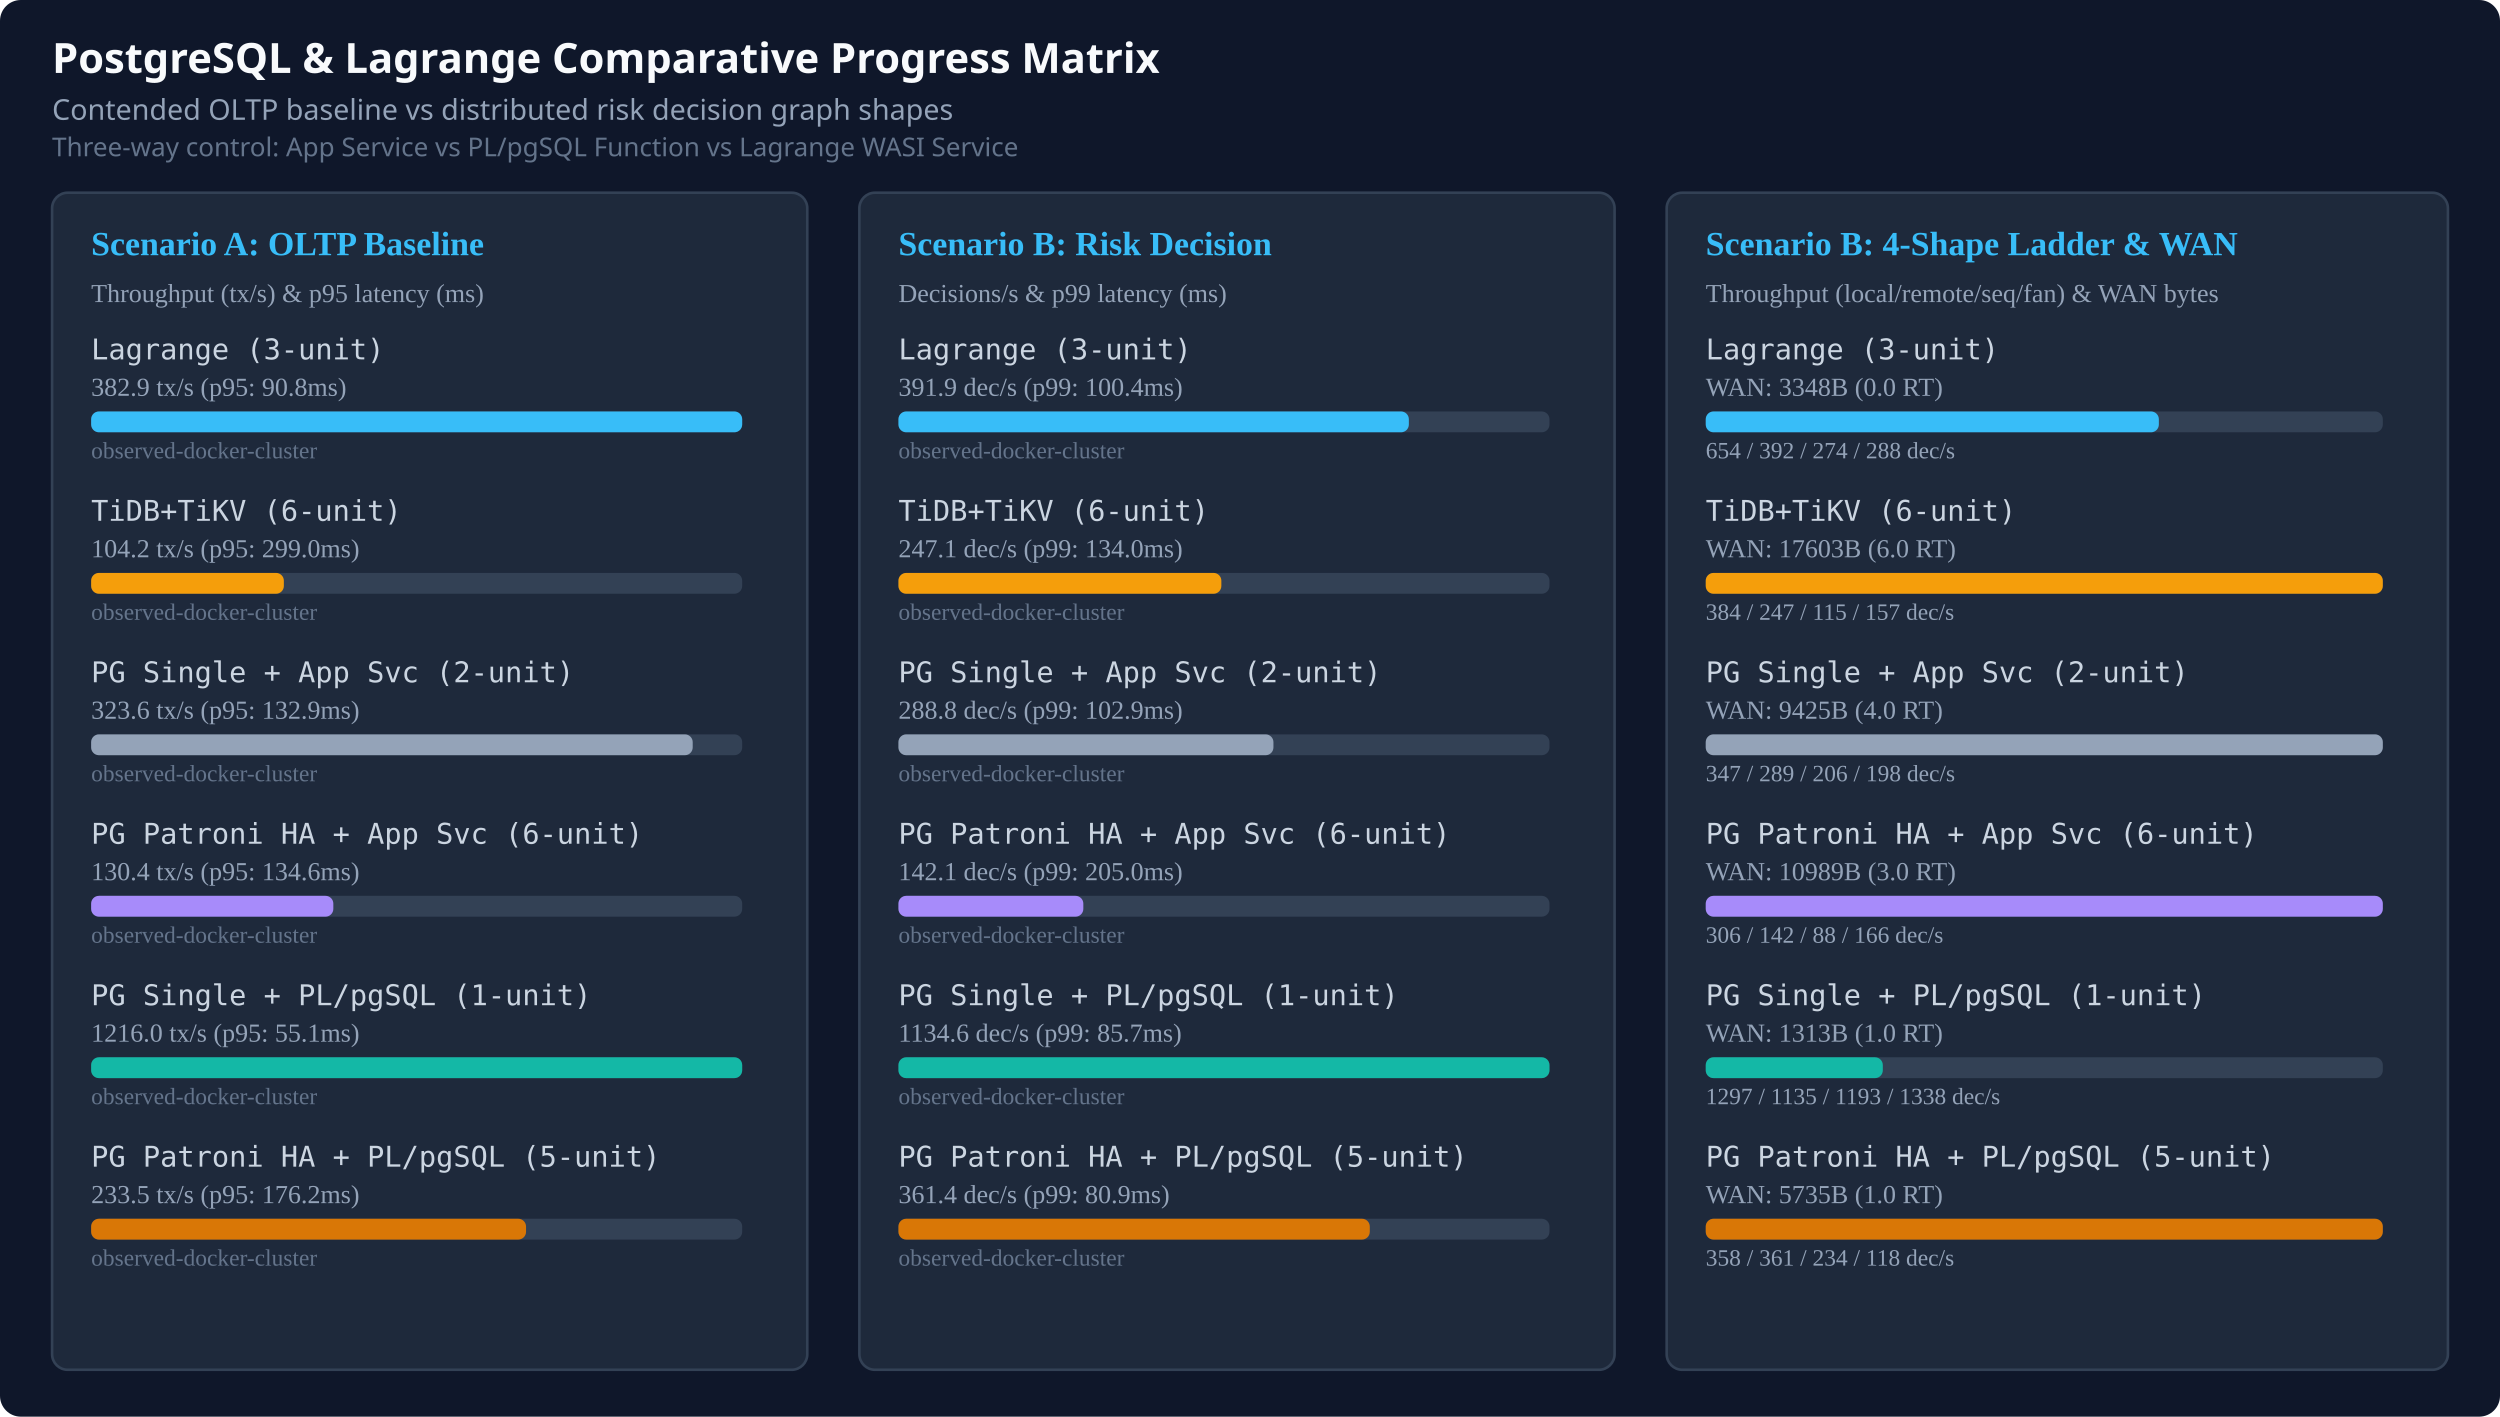
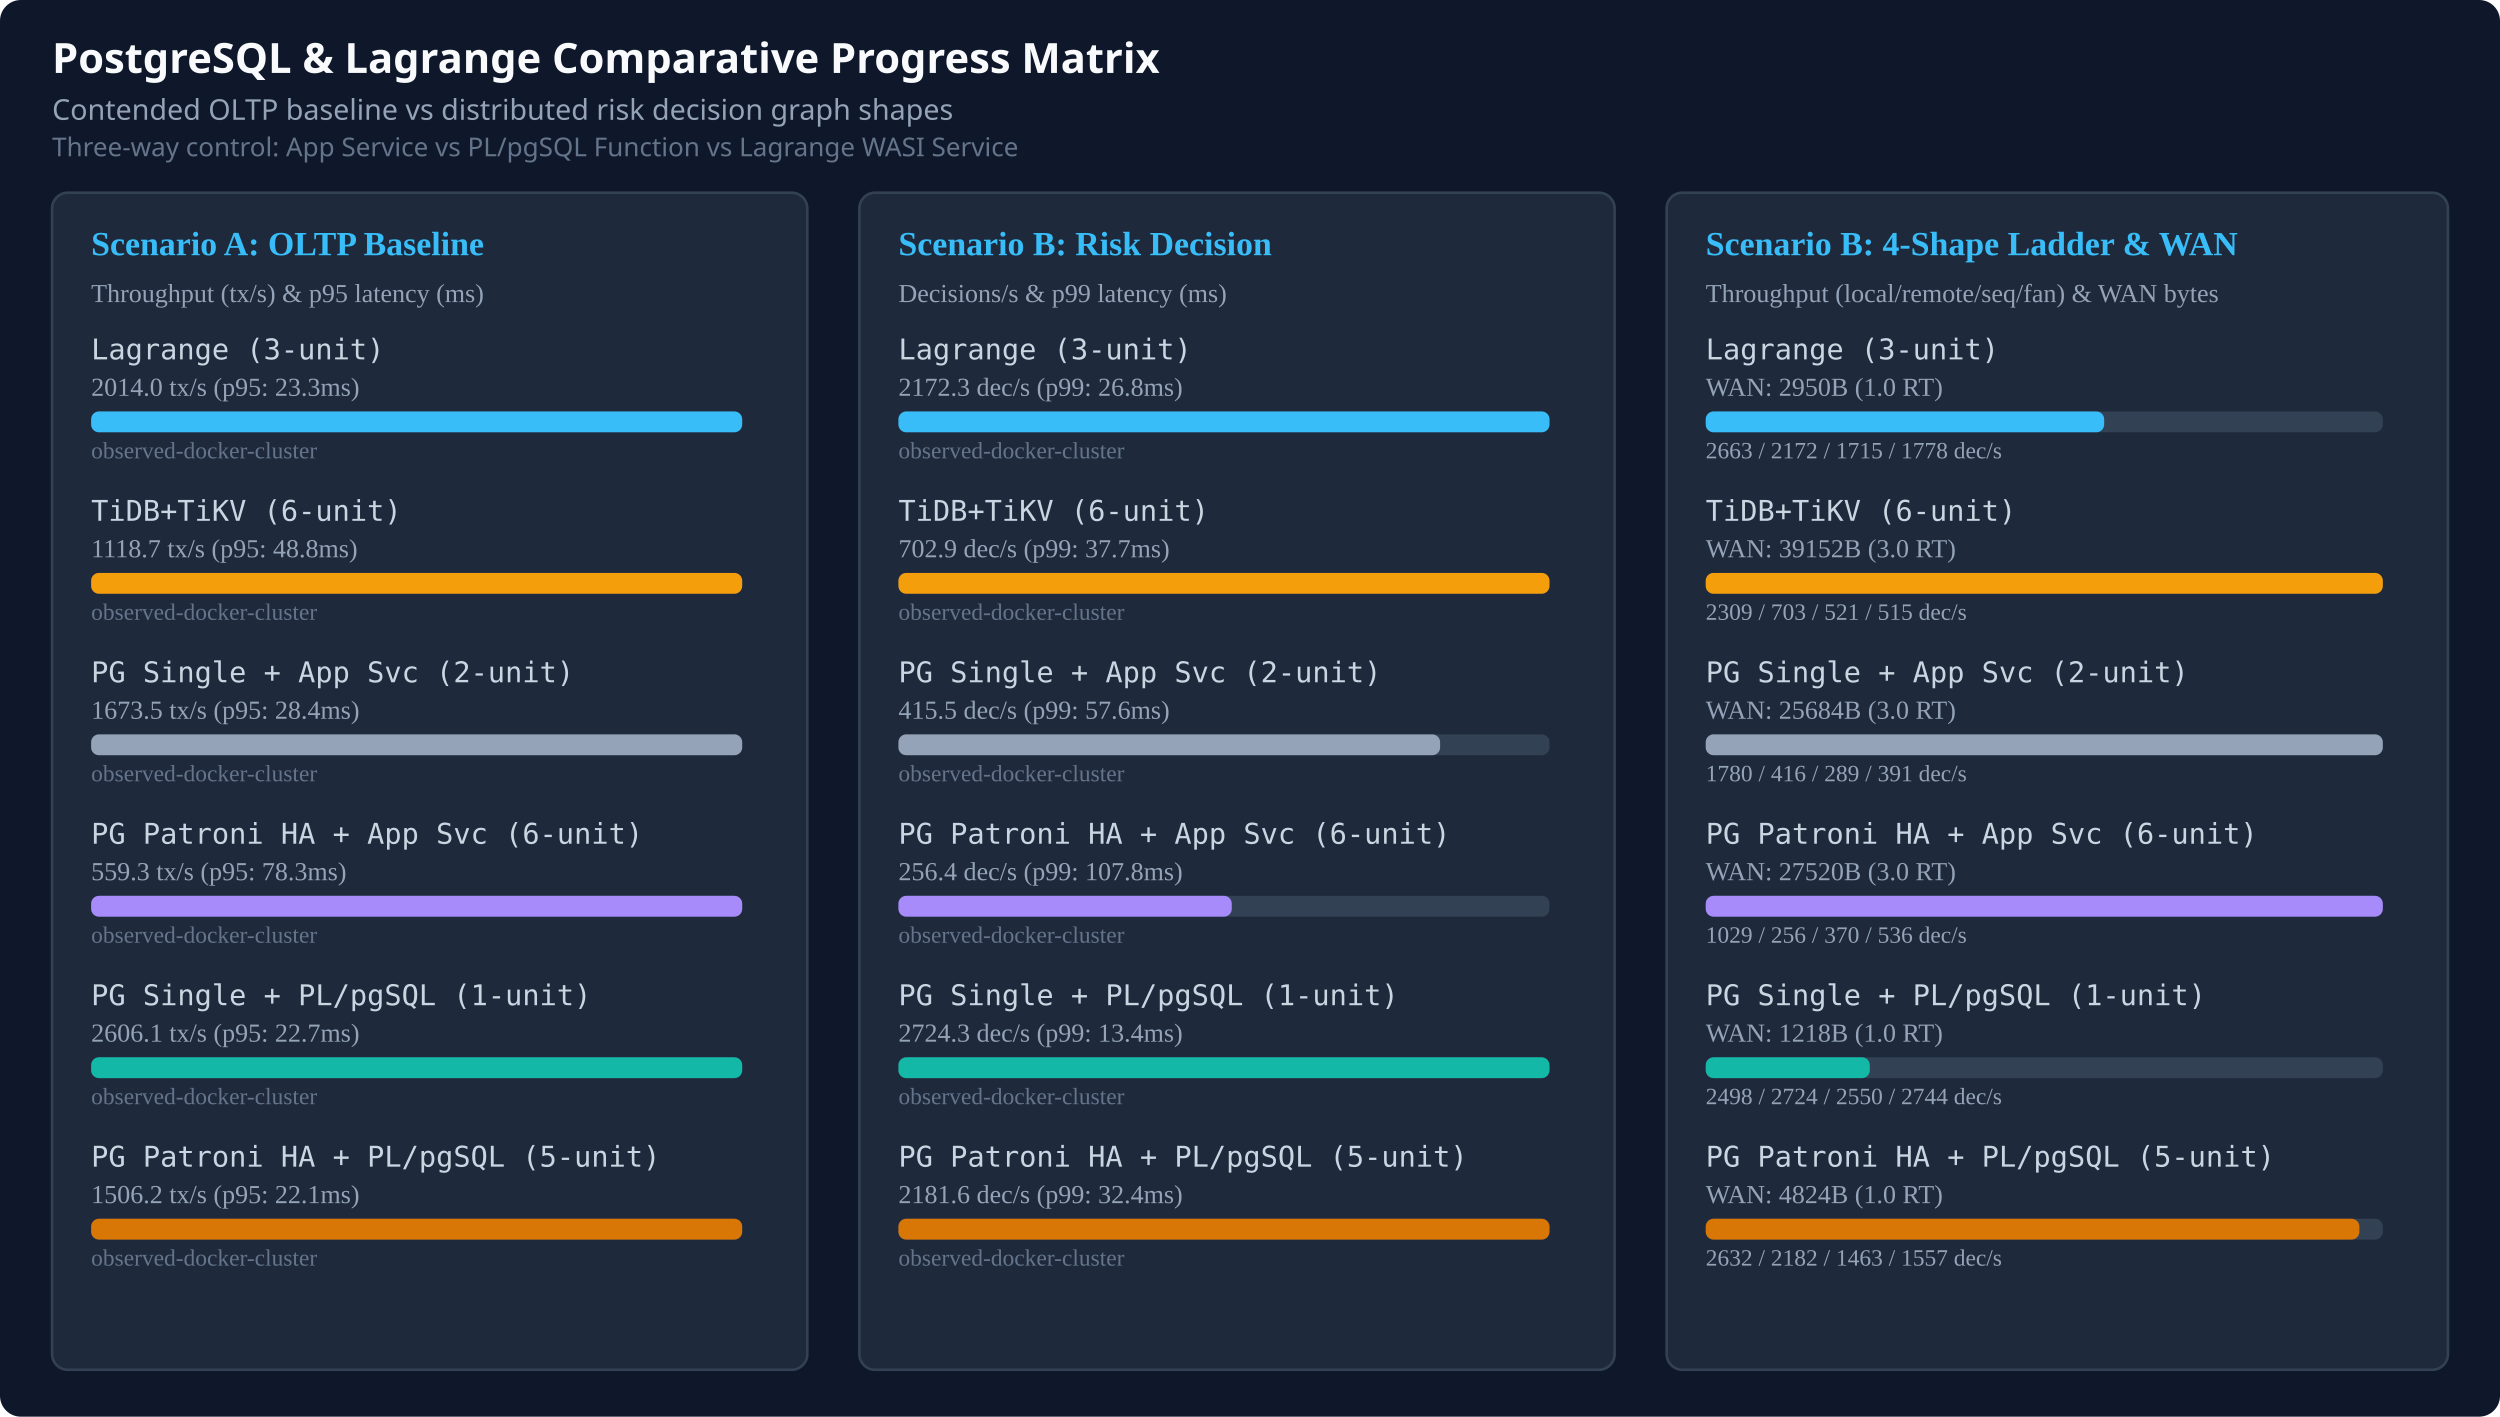
<svg xmlns="http://www.w3.org/2000/svg" viewBox="0 0 960 544" width="960" height="544">
  <rect width="960" height="544" fill="#0f172a" rx="8" />
  <text x="20" y="28" fill="#f8fafc" font-size="16" font-family="system-ui, sans-serif" font-weight="bold">PostgreSQL &amp; Lagrange Comparative Progress Matrix</text>
  <text x="20" y="46" fill="#94a3b8" font-size="11" font-family="system-ui, sans-serif">Contended OLTP baseline vs distributed risk decision graph shapes</text>
  <text x="20" y="60" fill="#64748b" font-size="10" font-family="system-ui, sans-serif">Three-way control: App Service vs PL/pgSQL Function vs Lagrange WASI Service</text>
  <rect x="20" y="74" width="290" height="452" fill="#1e293b" rx="6" stroke="#334155" />
  <a href="tidb-reference-scenarios.md#scenario-a-tidb-oltp-baseline">
    <text x="35" y="98" fill="#38bdf8" font-size="13" font-weight="bold">Scenario A: OLTP Baseline</text>
  </a>
  <text x="35" y="116" fill="#94a3b8" font-size="10">Throughput (tx/s) &amp; p95 latency (ms)</text>
  <rect x="330" y="74" width="290" height="452" fill="#1e293b" rx="6" stroke="#334155" />
  <a href="tidb-reference-scenarios.md#scenario-b-tidb-distributed-risk-decision">
    <text x="345" y="98" fill="#38bdf8" font-size="13" font-weight="bold">Scenario B: Risk Decision</text>
  </a>
  <text x="345" y="116" fill="#94a3b8" font-size="10">Decisions/s &amp; p99 latency (ms)</text>
  <rect x="640" y="74" width="300" height="452" fill="#1e293b" rx="6" stroke="#334155" />
  <text x="655" y="98" fill="#38bdf8" font-size="13" font-weight="bold">Scenario B: 4-Shape Ladder &amp; WAN</text>
  <text x="655" y="116" fill="#94a3b8" font-size="10">Throughput (local/remote/seq/fan) &amp; WAN bytes</text>
  <text x="35" y="138" fill="#cbd5e1" font-size="11" font-family="monospace">Lagrange (3-unit)</text>
-   <text x="35" y="152" fill="#94a3b8" font-size="10">382.9 tx/s (p95: 90.8ms)</text>
+   <text x="35" y="152" fill="#94a3b8" font-size="10">2014.0 tx/s (p95: 23.3ms)</text>
  <rect x="35" y="158" width="250" height="8" fill="#334155" rx="3" />
  <rect x="35" y="158" width="250" height="8" fill="#38bdf8" rx="3" />
  <text x="35" y="176" fill="#64748b" font-size="9">observed-docker-cluster</text>
  <text x="345" y="138" fill="#cbd5e1" font-size="11" font-family="monospace">Lagrange (3-unit)</text>
-   <text x="345" y="152" fill="#94a3b8" font-size="10">391.9 dec/s (p99: 100.4ms)</text>
+   <text x="345" y="152" fill="#94a3b8" font-size="10">2172.3 dec/s (p99: 26.8ms)</text>
  <rect x="345" y="158" width="250" height="8" fill="#334155" rx="3" />
-   <rect x="345" y="158" width="196" height="8" fill="#38bdf8" rx="3" />
+   <rect x="345" y="158" width="250" height="8" fill="#38bdf8" rx="3" />
  <text x="345" y="176" fill="#64748b" font-size="9">observed-docker-cluster</text>
  <text x="35" y="200" fill="#cbd5e1" font-size="11" font-family="monospace">TiDB+TiKV (6-unit)</text>
-   <text x="35" y="214" fill="#94a3b8" font-size="10">104.2 tx/s (p95: 299.0ms)</text>
+   <text x="35" y="214" fill="#94a3b8" font-size="10">1118.7 tx/s (p95: 48.8ms)</text>
  <rect x="35" y="220" width="250" height="8" fill="#334155" rx="3" />
-   <rect x="35" y="220" width="74" height="8" fill="#f59e0b" rx="3" />
+   <rect x="35" y="220" width="250" height="8" fill="#f59e0b" rx="3" />
  <text x="35" y="238" fill="#64748b" font-size="9">observed-docker-cluster</text>
  <text x="345" y="200" fill="#cbd5e1" font-size="11" font-family="monospace">TiDB+TiKV (6-unit)</text>
-   <text x="345" y="214" fill="#94a3b8" font-size="10">247.1 dec/s (p99: 134.0ms)</text>
+   <text x="345" y="214" fill="#94a3b8" font-size="10">702.9 dec/s (p99: 37.7ms)</text>
  <rect x="345" y="220" width="250" height="8" fill="#334155" rx="3" />
-   <rect x="345" y="220" width="124" height="8" fill="#f59e0b" rx="3" />
+   <rect x="345" y="220" width="250" height="8" fill="#f59e0b" rx="3" />
  <text x="345" y="238" fill="#64748b" font-size="9">observed-docker-cluster</text>
  <text x="35" y="262" fill="#cbd5e1" font-size="11" font-family="monospace">PG Single + App Svc (2-unit)</text>
-   <text x="35" y="276" fill="#94a3b8" font-size="10">323.6 tx/s (p95: 132.9ms)</text>
+   <text x="35" y="276" fill="#94a3b8" font-size="10">1673.5 tx/s (p95: 28.4ms)</text>
  <rect x="35" y="282" width="250" height="8" fill="#334155" rx="3" />
-   <rect x="35" y="282" width="231" height="8" fill="#94a3b8" rx="3" />
+   <rect x="35" y="282" width="250" height="8" fill="#94a3b8" rx="3" />
  <text x="35" y="300" fill="#64748b" font-size="9">observed-docker-cluster</text>
  <text x="345" y="262" fill="#cbd5e1" font-size="11" font-family="monospace">PG Single + App Svc (2-unit)</text>
-   <text x="345" y="276" fill="#94a3b8" font-size="10">288.8 dec/s (p99: 102.9ms)</text>
+   <text x="345" y="276" fill="#94a3b8" font-size="10">415.5 dec/s (p99: 57.6ms)</text>
  <rect x="345" y="282" width="250" height="8" fill="#334155" rx="3" />
-   <rect x="345" y="282" width="144" height="8" fill="#94a3b8" rx="3" />
+   <rect x="345" y="282" width="208" height="8" fill="#94a3b8" rx="3" />
  <text x="345" y="300" fill="#64748b" font-size="9">observed-docker-cluster</text>
  <text x="35" y="324" fill="#cbd5e1" font-size="11" font-family="monospace">PG Patroni HA + App Svc (6-unit)</text>
-   <text x="35" y="338" fill="#94a3b8" font-size="10">130.4 tx/s (p95: 134.6ms)</text>
+   <text x="35" y="338" fill="#94a3b8" font-size="10">559.3 tx/s (p95: 78.3ms)</text>
  <rect x="35" y="344" width="250" height="8" fill="#334155" rx="3" />
-   <rect x="35" y="344" width="93" height="8" fill="#a78bfa" rx="3" />
+   <rect x="35" y="344" width="250" height="8" fill="#a78bfa" rx="3" />
  <text x="35" y="362" fill="#64748b" font-size="9">observed-docker-cluster</text>
  <text x="345" y="324" fill="#cbd5e1" font-size="11" font-family="monospace">PG Patroni HA + App Svc (6-unit)</text>
-   <text x="345" y="338" fill="#94a3b8" font-size="10">142.1 dec/s (p99: 205.0ms)</text>
+   <text x="345" y="338" fill="#94a3b8" font-size="10">256.4 dec/s (p99: 107.8ms)</text>
  <rect x="345" y="344" width="250" height="8" fill="#334155" rx="3" />
-   <rect x="345" y="344" width="71" height="8" fill="#a78bfa" rx="3" />
+   <rect x="345" y="344" width="128" height="8" fill="#a78bfa" rx="3" />
  <text x="345" y="362" fill="#64748b" font-size="9">observed-docker-cluster</text>
  <text x="35" y="386" fill="#cbd5e1" font-size="11" font-family="monospace">PG Single + PL/pgSQL (1-unit)</text>
-   <text x="35" y="400" fill="#94a3b8" font-size="10">1216.0 tx/s (p95: 55.1ms)</text>
+   <text x="35" y="400" fill="#94a3b8" font-size="10">2606.1 tx/s (p95: 22.7ms)</text>
  <rect x="35" y="406" width="250" height="8" fill="#334155" rx="3" />
  <rect x="35" y="406" width="250" height="8" fill="#14b8a6" rx="3" />
  <text x="35" y="424" fill="#64748b" font-size="9">observed-docker-cluster</text>
  <text x="345" y="386" fill="#cbd5e1" font-size="11" font-family="monospace">PG Single + PL/pgSQL (1-unit)</text>
-   <text x="345" y="400" fill="#94a3b8" font-size="10">1134.6 dec/s (p99: 85.7ms)</text>
+   <text x="345" y="400" fill="#94a3b8" font-size="10">2724.3 dec/s (p99: 13.4ms)</text>
  <rect x="345" y="406" width="250" height="8" fill="#334155" rx="3" />
  <rect x="345" y="406" width="250" height="8" fill="#14b8a6" rx="3" />
  <text x="345" y="424" fill="#64748b" font-size="9">observed-docker-cluster</text>
  <text x="35" y="448" fill="#cbd5e1" font-size="11" font-family="monospace">PG Patroni HA + PL/pgSQL (5-unit)</text>
-   <text x="35" y="462" fill="#94a3b8" font-size="10">233.5 tx/s (p95: 176.2ms)</text>
+   <text x="35" y="462" fill="#94a3b8" font-size="10">1506.2 tx/s (p95: 22.1ms)</text>
  <rect x="35" y="468" width="250" height="8" fill="#334155" rx="3" />
-   <rect x="35" y="468" width="167" height="8" fill="#d97706" rx="3" />
+   <rect x="35" y="468" width="250" height="8" fill="#d97706" rx="3" />
  <text x="35" y="486" fill="#64748b" font-size="9">observed-docker-cluster</text>
  <text x="345" y="448" fill="#cbd5e1" font-size="11" font-family="monospace">PG Patroni HA + PL/pgSQL (5-unit)</text>
-   <text x="345" y="462" fill="#94a3b8" font-size="10">361.4 dec/s (p99: 80.9ms)</text>
+   <text x="345" y="462" fill="#94a3b8" font-size="10">2181.6 dec/s (p99: 32.4ms)</text>
  <rect x="345" y="468" width="250" height="8" fill="#334155" rx="3" />
-   <rect x="345" y="468" width="181" height="8" fill="#d97706" rx="3" />
+   <rect x="345" y="468" width="250" height="8" fill="#d97706" rx="3" />
  <text x="345" y="486" fill="#64748b" font-size="9">observed-docker-cluster</text>
  <text x="655" y="138" fill="#cbd5e1" font-size="11" font-family="monospace">Lagrange (3-unit)</text>
-   <text x="655" y="152" fill="#94a3b8" font-size="10">WAN: 3348B (0.0 RT)</text>
+   <text x="655" y="152" fill="#94a3b8" font-size="10">WAN: 2950B (1.0 RT)</text>
  <rect x="655" y="158" width="260" height="8" fill="#334155" rx="3" />
-   <rect x="655" y="158" width="174" height="8" fill="#38bdf8" rx="3" />
-   <text x="655" y="176" fill="#94a3b8" font-size="9">654 / 392 / 274 / 288 dec/s</text>
+   <rect x="655" y="158" width="153" height="8" fill="#38bdf8" rx="3" />
+   <text x="655" y="176" fill="#94a3b8" font-size="9">2663 / 2172 / 1715 / 1778 dec/s</text>
  <text x="655" y="200" fill="#cbd5e1" font-size="11" font-family="monospace">TiDB+TiKV (6-unit)</text>
-   <text x="655" y="214" fill="#94a3b8" font-size="10">WAN: 17603B (6.0 RT)</text>
+   <text x="655" y="214" fill="#94a3b8" font-size="10">WAN: 39152B (3.0 RT)</text>
  <rect x="655" y="220" width="260" height="8" fill="#334155" rx="3" />
  <rect x="655" y="220" width="260" height="8" fill="#f59e0b" rx="3" />
-   <text x="655" y="238" fill="#94a3b8" font-size="9">384 / 247 / 115 / 157 dec/s</text>
+   <text x="655" y="238" fill="#94a3b8" font-size="9">2309 / 703 / 521 / 515 dec/s</text>
  <text x="655" y="262" fill="#cbd5e1" font-size="11" font-family="monospace">PG Single + App Svc (2-unit)</text>
-   <text x="655" y="276" fill="#94a3b8" font-size="10">WAN: 9425B (4.0 RT)</text>
+   <text x="655" y="276" fill="#94a3b8" font-size="10">WAN: 25684B (3.0 RT)</text>
  <rect x="655" y="282" width="260" height="8" fill="#334155" rx="3" />
  <rect x="655" y="282" width="260" height="8" fill="#94a3b8" rx="3" />
-   <text x="655" y="300" fill="#94a3b8" font-size="9">347 / 289 / 206 / 198 dec/s</text>
+   <text x="655" y="300" fill="#94a3b8" font-size="9">1780 / 416 / 289 / 391 dec/s</text>
  <text x="655" y="324" fill="#cbd5e1" font-size="11" font-family="monospace">PG Patroni HA + App Svc (6-unit)</text>
-   <text x="655" y="338" fill="#94a3b8" font-size="10">WAN: 10989B (3.0 RT)</text>
+   <text x="655" y="338" fill="#94a3b8" font-size="10">WAN: 27520B (3.0 RT)</text>
  <rect x="655" y="344" width="260" height="8" fill="#334155" rx="3" />
  <rect x="655" y="344" width="260" height="8" fill="#a78bfa" rx="3" />
-   <text x="655" y="362" fill="#94a3b8" font-size="9">306 / 142 / 88 / 166 dec/s</text>
+   <text x="655" y="362" fill="#94a3b8" font-size="9">1029 / 256 / 370 / 536 dec/s</text>
  <text x="655" y="386" fill="#cbd5e1" font-size="11" font-family="monospace">PG Single + PL/pgSQL (1-unit)</text>
-   <text x="655" y="400" fill="#94a3b8" font-size="10">WAN: 1313B (1.0 RT)</text>
+   <text x="655" y="400" fill="#94a3b8" font-size="10">WAN: 1218B (1.0 RT)</text>
  <rect x="655" y="406" width="260" height="8" fill="#334155" rx="3" />
-   <rect x="655" y="406" width="68" height="8" fill="#14b8a6" rx="3" />
-   <text x="655" y="424" fill="#94a3b8" font-size="9">1297 / 1135 / 1193 / 1338 dec/s</text>
+   <rect x="655" y="406" width="63" height="8" fill="#14b8a6" rx="3" />
+   <text x="655" y="424" fill="#94a3b8" font-size="9">2498 / 2724 / 2550 / 2744 dec/s</text>
  <text x="655" y="448" fill="#cbd5e1" font-size="11" font-family="monospace">PG Patroni HA + PL/pgSQL (5-unit)</text>
-   <text x="655" y="462" fill="#94a3b8" font-size="10">WAN: 5735B (1.0 RT)</text>
+   <text x="655" y="462" fill="#94a3b8" font-size="10">WAN: 4824B (1.0 RT)</text>
  <rect x="655" y="468" width="260" height="8" fill="#334155" rx="3" />
-   <rect x="655" y="468" width="260" height="8" fill="#d97706" rx="3" />
-   <text x="655" y="486" fill="#94a3b8" font-size="9">358 / 361 / 234 / 118 dec/s</text>
+   <rect x="655" y="468" width="251" height="8" fill="#d97706" rx="3" />
+   <text x="655" y="486" fill="#94a3b8" font-size="9">2632 / 2182 / 1463 / 1557 dec/s</text>
</svg>
